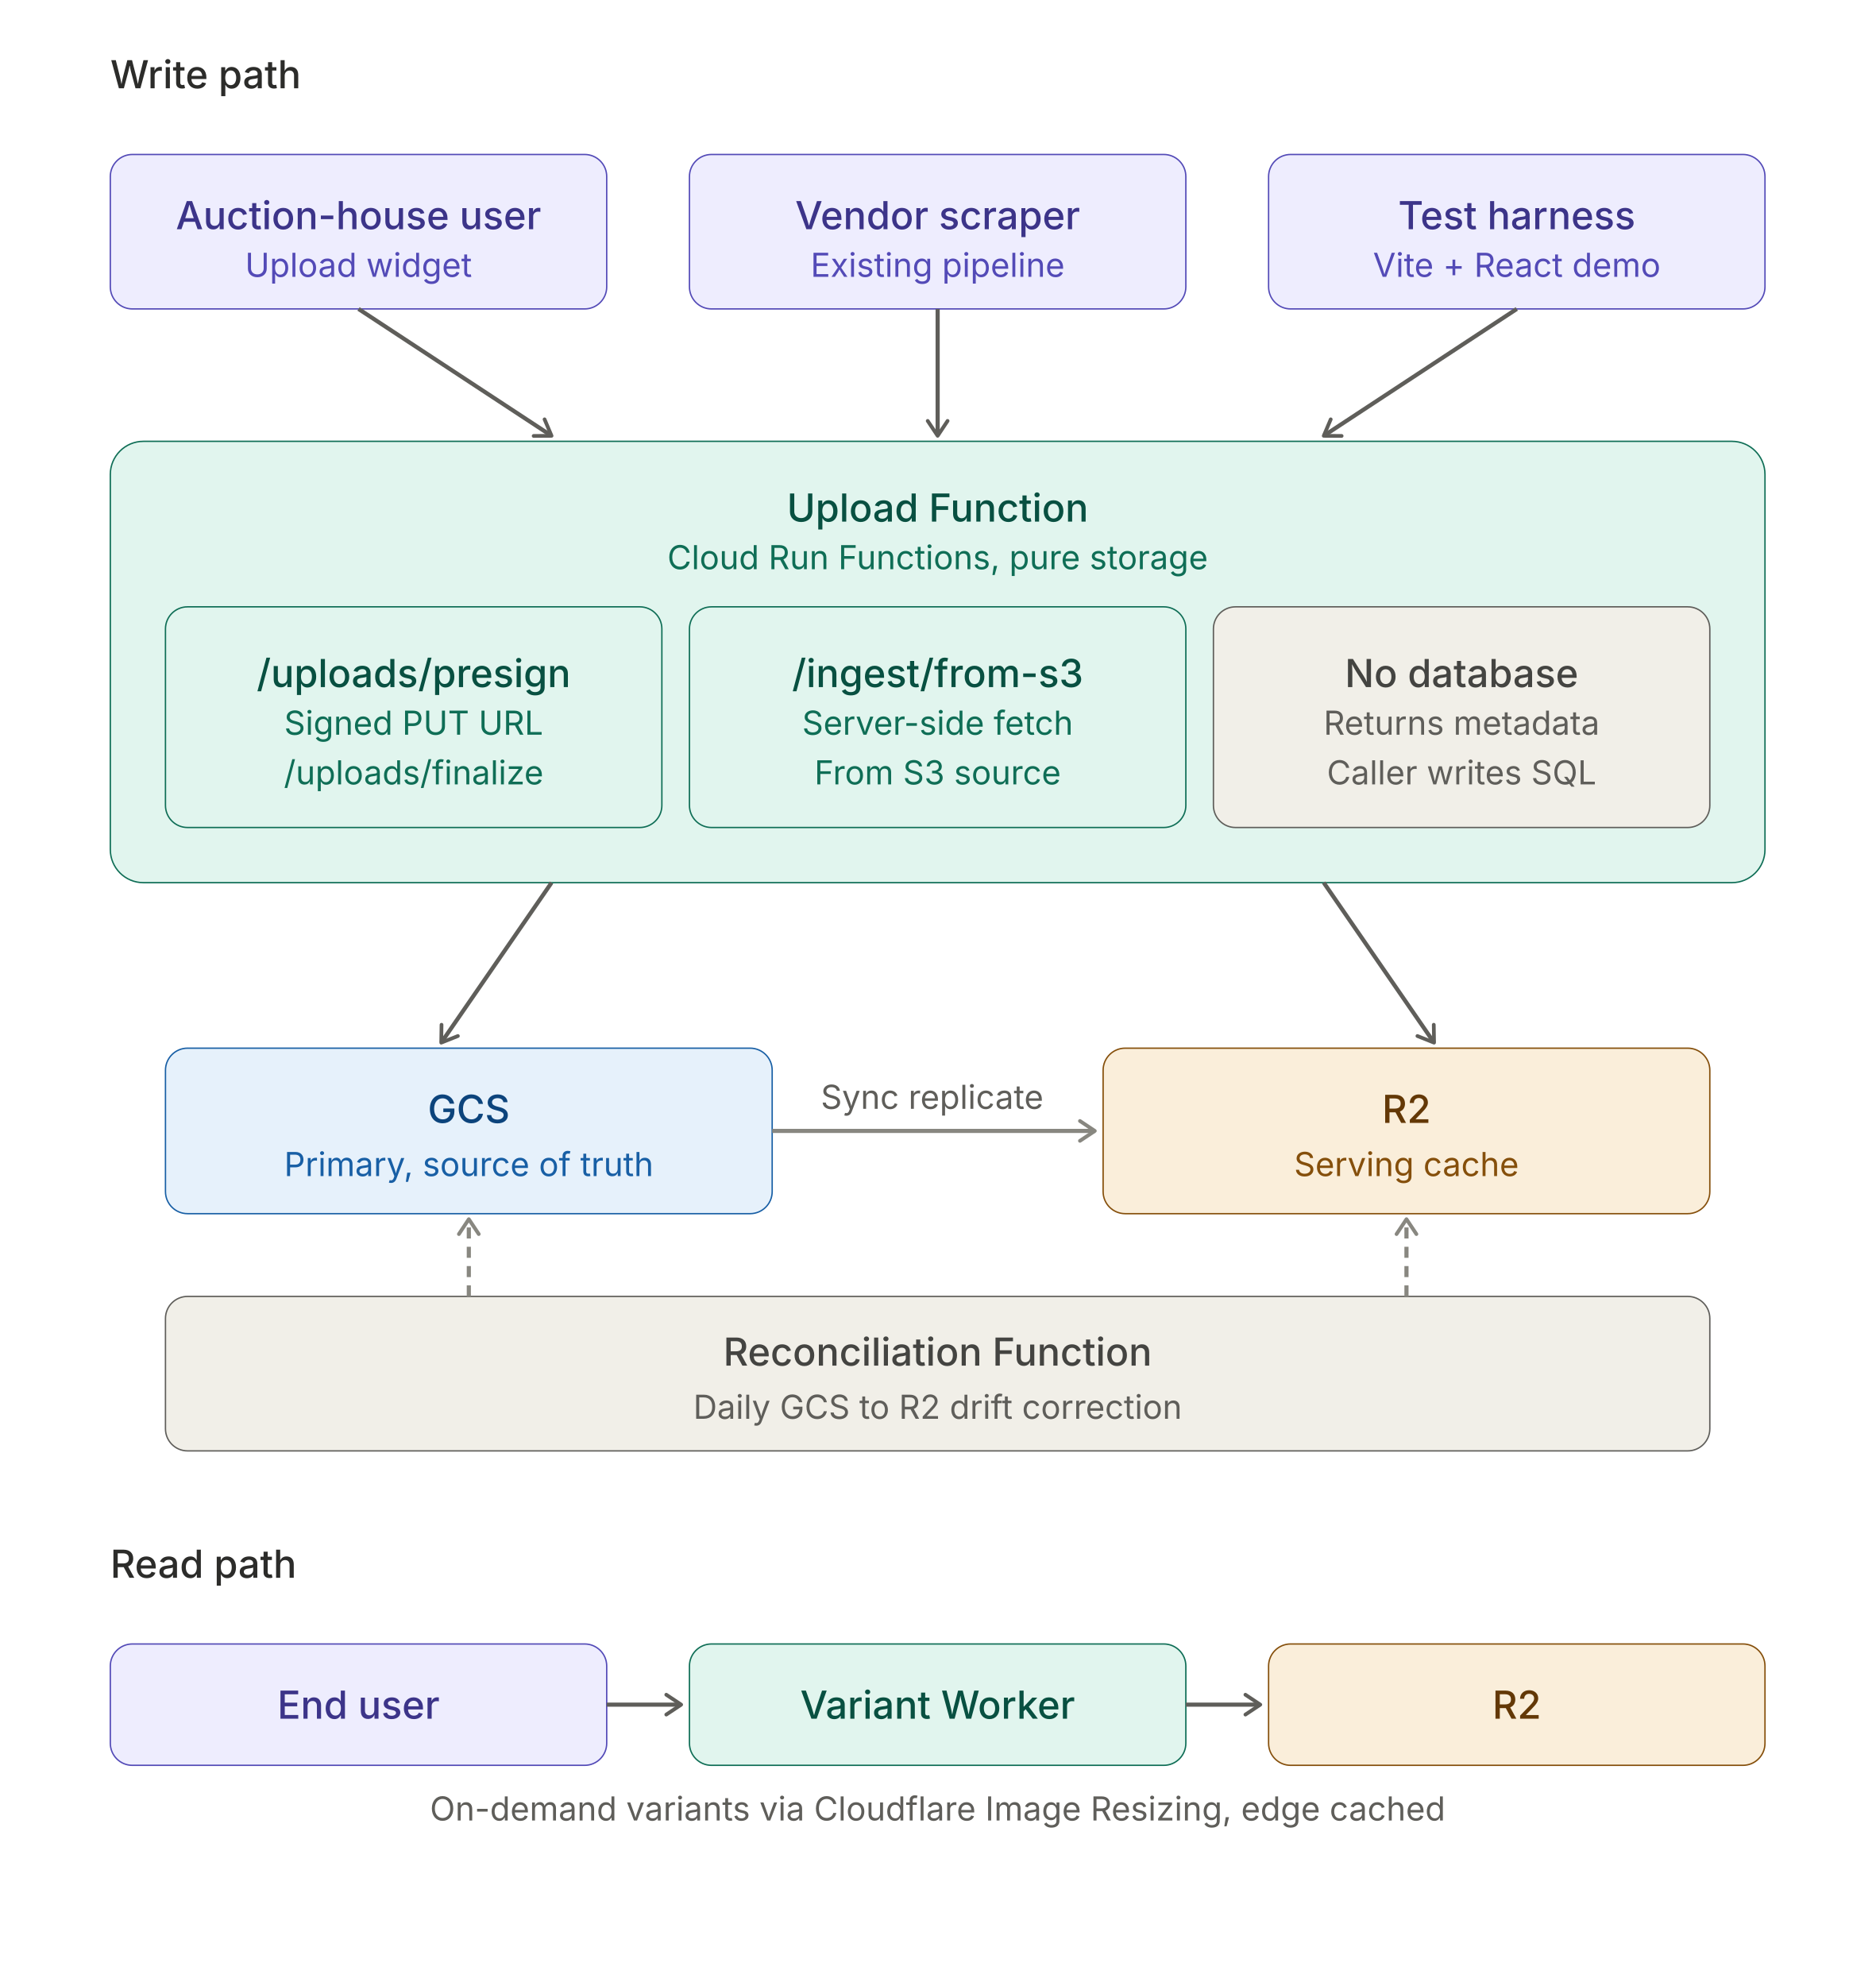
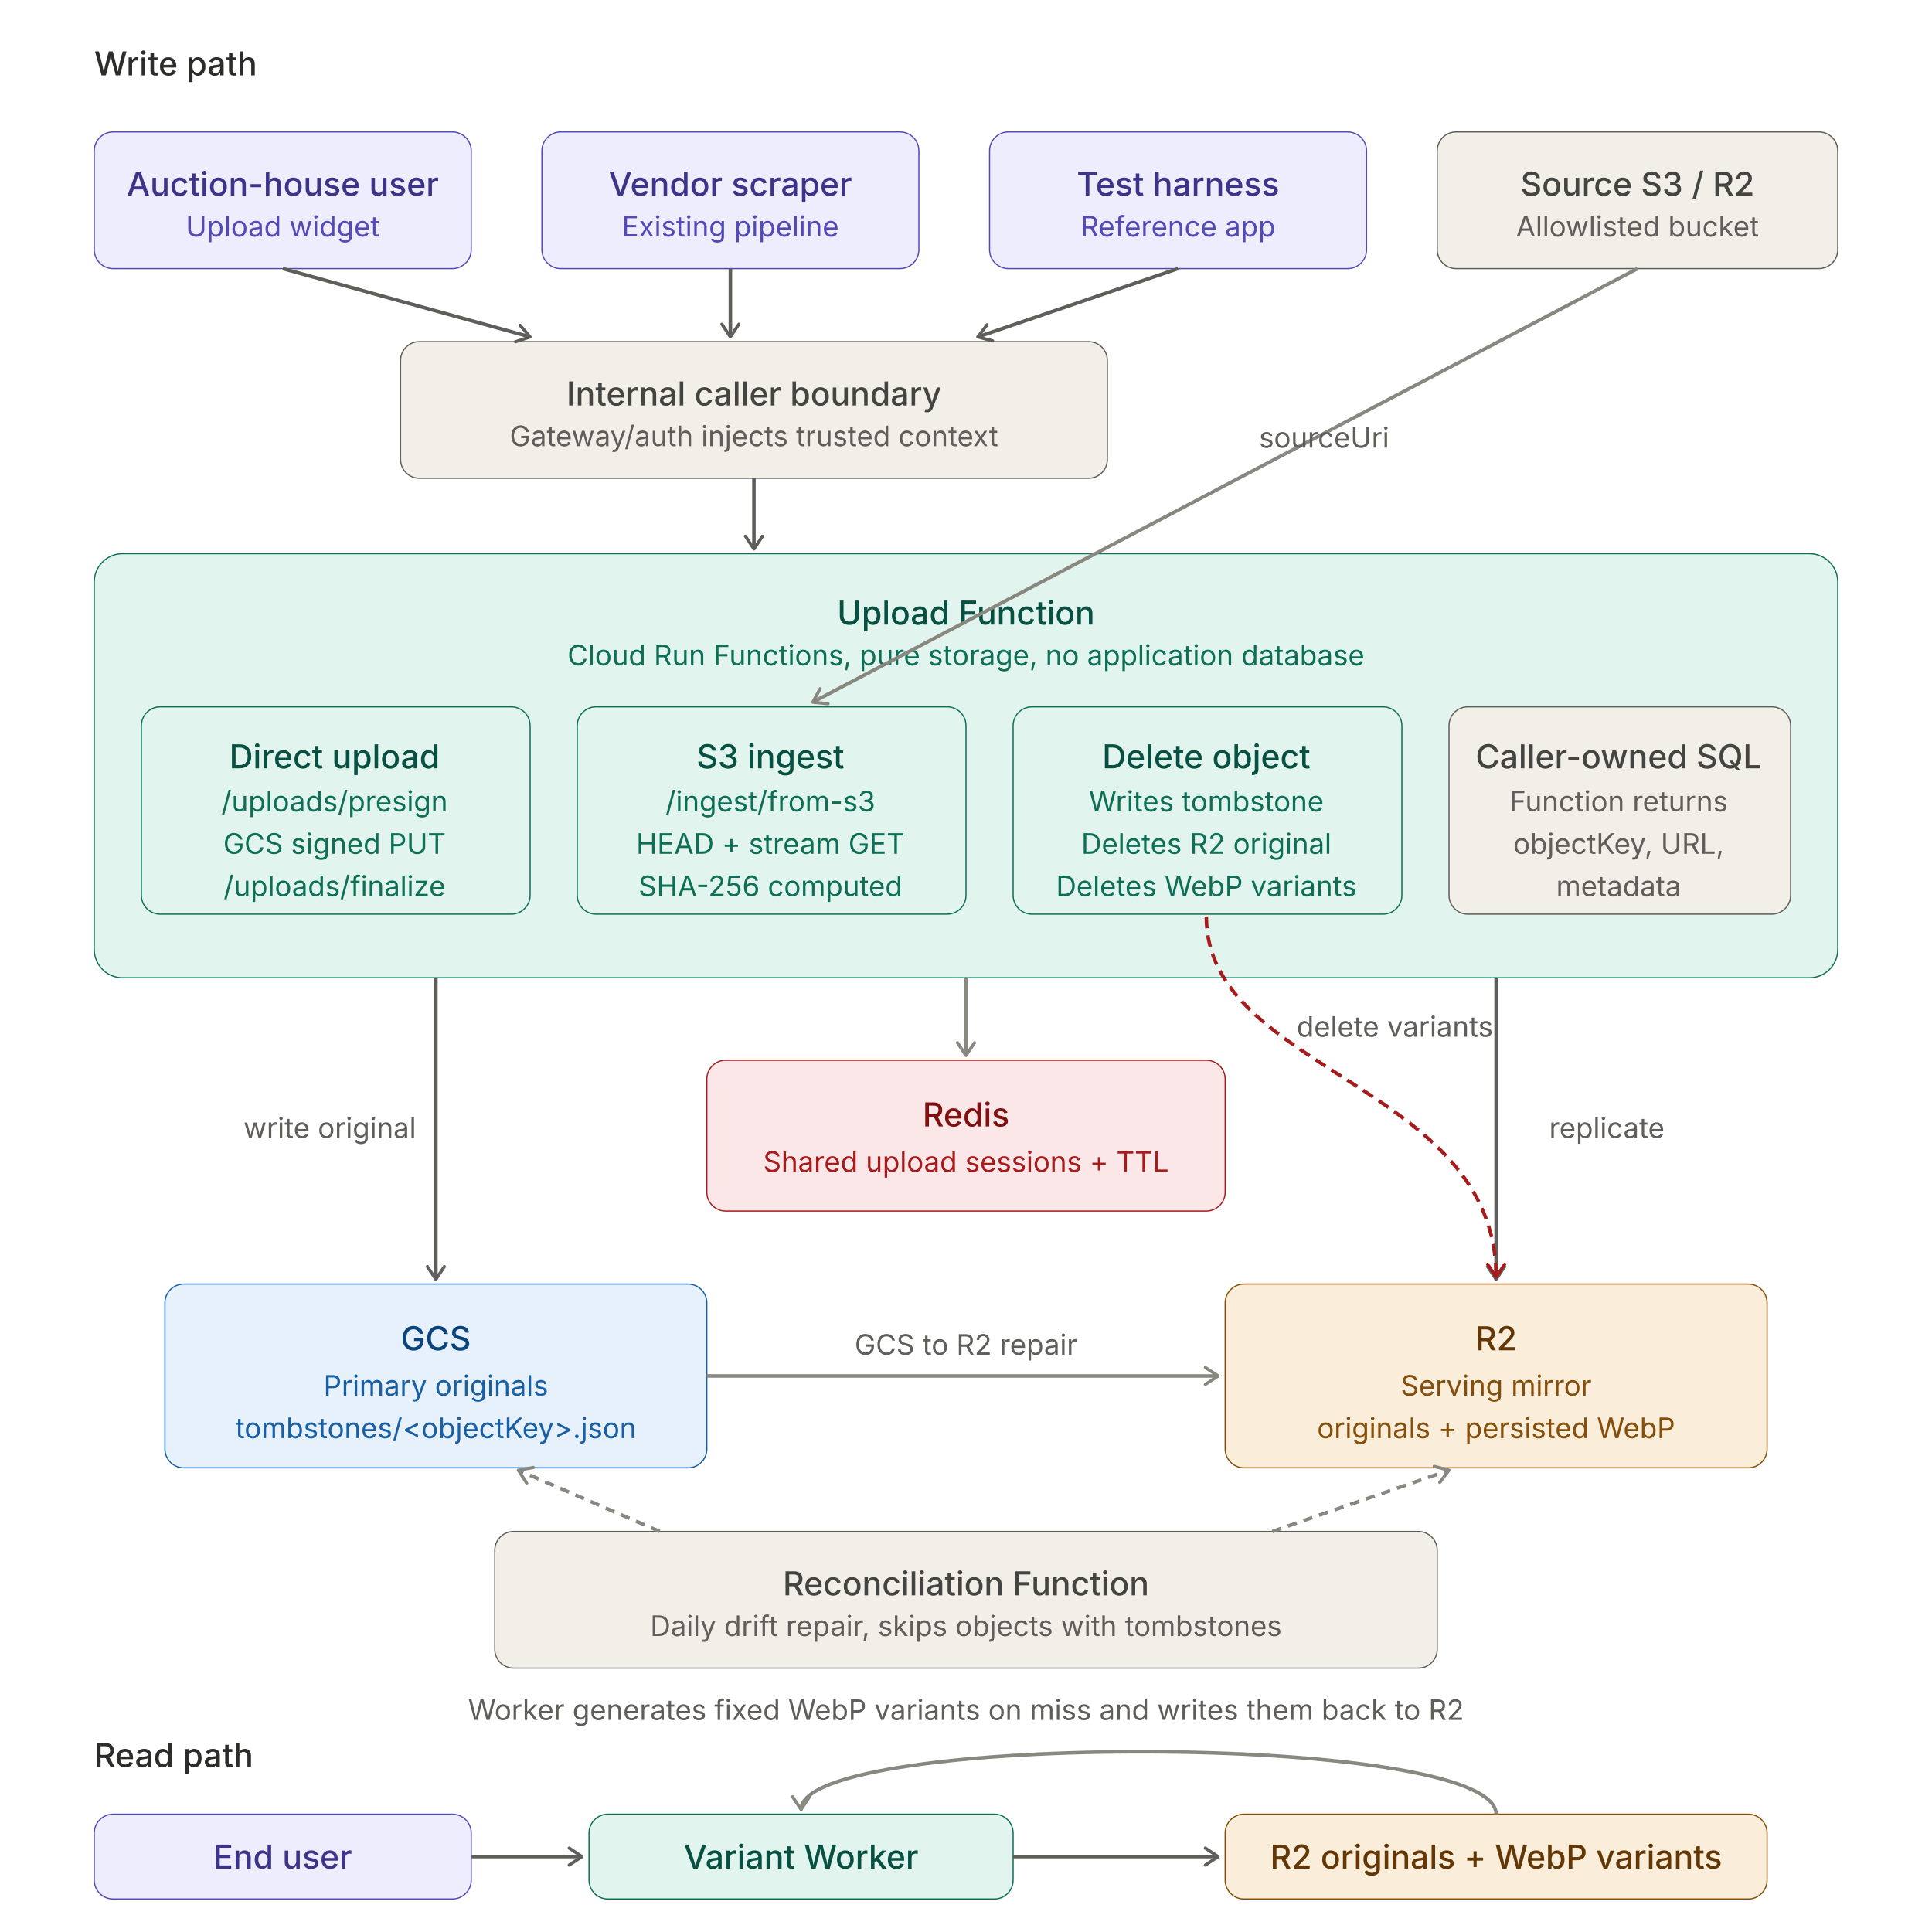
- <svg xmlns="http://www.w3.org/2000/svg" viewBox="0 0 680 720" width="680" height="720" role="img">
+ <svg xmlns="http://www.w3.org/2000/svg" viewBox="0 0 820 820" width="820" height="820" role="img">
  <style>
    .t  { font: 400 14px "Inter", "Helvetica Neue", Arial, sans-serif; fill: #2c2c2a; }
    .th { font: 500 14px "Inter", "Helvetica Neue", Arial, sans-serif; fill: #2c2c2a; }
    .ts { font: 400 12px "Inter", "Helvetica Neue", Arial, sans-serif; fill: #5f5e5a; }

    .header { font: 500 14px "Inter", "Helvetica Neue", Arial, sans-serif; fill: #2c2c2a; }

    .caller-fill   { fill: #EEEDFE; stroke: #534AB7; stroke-width: 0.5; }
    .caller-title  { fill: #3C3489; }
    .caller-sub    { fill: #534AB7; }

    .uf-fill       { fill: #E1F5EE; stroke: #0F6E56; stroke-width: 0.5; }
    .uf-title      { fill: #085041; }
    .uf-sub        { fill: #0F6E56; }

    .info-fill     { fill: #F1EFE8; stroke: #5F5E5A; stroke-width: 0.5; }
    .info-title    { fill: #444441; }
    .info-sub      { fill: #5F5E5A; }

    .gcs-fill      { fill: #E6F1FB; stroke: #185FA5; stroke-width: 0.5; }
    .gcs-title     { fill: #0C447C; }
    .gcs-sub       { fill: #185FA5; }

    .r2-fill       { fill: #FAEEDA; stroke: #854F0B; stroke-width: 0.5; }
    .r2-title      { fill: #633806; }
    .r2-sub        { fill: #854F0B; }

+     .redis-fill    { fill: #FBE7E7; stroke: #A61B1B; stroke-width: 0.5; }
+     .redis-title   { fill: #7F1111; }
+     .redis-sub     { fill: #A61B1B; }
+ 
    .arrow-line    { stroke: #5F5E5A; stroke-width: 1.5; fill: none; }
    .arrow-grey    { stroke: #888780; stroke-width: 1.5; fill: none; }
    .arrow-dashed  { stroke: #888780; stroke-width: 1.5; fill: none; stroke-dasharray: 4 3; }
+     .arrow-delete  { stroke: #A61B1B; stroke-width: 1.5; fill: none; stroke-dasharray: 5 3; }

    .label-on-arrow { fill: #5F5E5A; font: 400 12px "Inter", "Helvetica Neue", Arial, sans-serif; }
    .caption        { fill: #5F5E5A; font: 400 12px "Inter", "Helvetica Neue", Arial, sans-serif; }
  </style>
  <defs>
    <marker id="arrow" viewBox="0 0 10 10" refX="8" refY="5" markerWidth="6" markerHeight="6" orient="auto-start-reverse">
      <path d="M2 1L8 5L2 9" fill="none" stroke="context-stroke" stroke-width="1.5" stroke-linecap="round" stroke-linejoin="round" />
    </marker>
  </defs>
  <text class="header" x="40" y="32">Write path</text>
-   <rect class="caller-fill" x="40" y="56" width="180" height="56" rx="8" />
-   <text class="th caller-title" x="130" y="78" text-anchor="middle" dominant-baseline="central">Auction-house user</text>
-   <text class="ts caller-sub" x="130" y="96" text-anchor="middle" dominant-baseline="central">Upload widget</text>
-   <rect class="caller-fill" x="250" y="56" width="180" height="56" rx="8" />
-   <text class="th caller-title" x="340" y="78" text-anchor="middle" dominant-baseline="central">Vendor scraper</text>
-   <text class="ts caller-sub" x="340" y="96" text-anchor="middle" dominant-baseline="central">Existing pipeline</text>
-   <rect class="caller-fill" x="460" y="56" width="180" height="56" rx="8" />
-   <text class="th caller-title" x="550" y="78" text-anchor="middle" dominant-baseline="central">Test harness</text>
-   <text class="ts caller-sub" x="550" y="96" text-anchor="middle" dominant-baseline="central">Vite + React demo</text>
-   <line x1="130" y1="112" x2="200" y2="158" class="arrow-line" marker-end="url(#arrow)" />
-   <line x1="340" y1="112" x2="340" y2="158" class="arrow-line" marker-end="url(#arrow)" />
-   <line x1="550" y1="112" x2="480" y2="158" class="arrow-line" marker-end="url(#arrow)" />
-   <rect class="uf-fill" x="40" y="160" width="600" height="160" rx="12" />
-   <text class="th uf-title" x="340" y="184" text-anchor="middle" dominant-baseline="central">Upload Function</text>
-   <text class="ts uf-sub" x="340" y="202" text-anchor="middle" dominant-baseline="central">Cloud Run Functions, pure storage</text>
-   <rect class="uf-fill" x="60" y="220" width="180" height="80" rx="8" />
-   <text class="th uf-title" x="150" y="244" text-anchor="middle" dominant-baseline="central">/uploads/presign</text>
-   <text class="ts uf-sub" x="150" y="262" text-anchor="middle" dominant-baseline="central">Signed PUT URL</text>
-   <text class="ts uf-sub" x="150" y="280" text-anchor="middle" dominant-baseline="central">/uploads/finalize</text>
-   <rect class="uf-fill" x="250" y="220" width="180" height="80" rx="8" />
-   <text class="th uf-title" x="340" y="244" text-anchor="middle" dominant-baseline="central">/ingest/from-s3</text>
-   <text class="ts uf-sub" x="340" y="262" text-anchor="middle" dominant-baseline="central">Server-side fetch</text>
-   <text class="ts uf-sub" x="340" y="280" text-anchor="middle" dominant-baseline="central">From S3 source</text>
-   <rect class="info-fill" x="440" y="220" width="180" height="80" rx="8" />
-   <text class="th info-title" x="530" y="244" text-anchor="middle" dominant-baseline="central">No database</text>
-   <text class="ts info-sub" x="530" y="262" text-anchor="middle" dominant-baseline="central">Returns metadata</text>
-   <text class="ts info-sub" x="530" y="280" text-anchor="middle" dominant-baseline="central">Caller writes SQL</text>
-   <line x1="200" y1="320" x2="160" y2="378" class="arrow-line" marker-end="url(#arrow)" />
-   <line x1="480" y1="320" x2="520" y2="378" class="arrow-line" marker-end="url(#arrow)" />
-   <rect class="gcs-fill" x="60" y="380" width="220" height="60" rx="8" />
-   <text class="th gcs-title" x="170" y="402" text-anchor="middle" dominant-baseline="central">GCS</text>
-   <text class="ts gcs-sub" x="170" y="422" text-anchor="middle" dominant-baseline="central">Primary, source of truth</text>
-   <rect class="r2-fill" x="400" y="380" width="220" height="60" rx="8" />
-   <text class="th r2-title" x="510" y="402" text-anchor="middle" dominant-baseline="central">R2</text>
-   <text class="ts r2-sub" x="510" y="422" text-anchor="middle" dominant-baseline="central">Serving cache</text>
-   <line x1="280" y1="410" x2="397" y2="410" class="arrow-grey" marker-end="url(#arrow)" />
-   <text class="label-on-arrow" x="338" y="402" text-anchor="middle">Sync replicate</text>
-   <rect class="info-fill" x="60" y="470" width="560" height="56" rx="8" />
-   <text class="th info-title" x="340" y="490" text-anchor="middle" dominant-baseline="central">Reconciliation Function</text>
-   <text class="ts info-sub" x="340" y="510" text-anchor="middle" dominant-baseline="central">Daily GCS to R2 drift correction</text>
-   <line x1="170" y1="470" x2="170" y2="442" class="arrow-dashed" marker-end="url(#arrow)" />
-   <line x1="510" y1="470" x2="510" y2="442" class="arrow-dashed" marker-end="url(#arrow)" />
-   <text class="header" x="40" y="572">Read path</text>
-   <rect class="caller-fill" x="40" y="596" width="180" height="44" rx="8" />
-   <text class="th caller-title" x="130" y="618" text-anchor="middle" dominant-baseline="central">End user</text>
-   <rect class="uf-fill" x="250" y="596" width="180" height="44" rx="8" />
-   <text class="th uf-title" x="340" y="618" text-anchor="middle" dominant-baseline="central">Variant Worker</text>
-   <rect class="r2-fill" x="460" y="596" width="180" height="44" rx="8" />
-   <text class="th r2-title" x="550" y="618" text-anchor="middle" dominant-baseline="central">R2</text>
-   <line x1="220" y1="618" x2="247" y2="618" class="arrow-line" marker-end="url(#arrow)" />
-   <line x1="430" y1="618" x2="457" y2="618" class="arrow-line" marker-end="url(#arrow)" />
-   <text class="caption" x="340" y="660" text-anchor="middle">On-demand variants via Cloudflare Image Resizing, edge cached</text>
+   <rect class="caller-fill" x="40" y="56" width="160" height="58" rx="8" />
+   <text class="th caller-title" x="120" y="78" text-anchor="middle" dominant-baseline="central">Auction-house user</text>
+   <text class="ts caller-sub" x="120" y="96" text-anchor="middle" dominant-baseline="central">Upload widget</text>
+   <rect class="caller-fill" x="230" y="56" width="160" height="58" rx="8" />
+   <text class="th caller-title" x="310" y="78" text-anchor="middle" dominant-baseline="central">Vendor scraper</text>
+   <text class="ts caller-sub" x="310" y="96" text-anchor="middle" dominant-baseline="central">Existing pipeline</text>
+   <rect class="caller-fill" x="420" y="56" width="160" height="58" rx="8" />
+   <text class="th caller-title" x="500" y="78" text-anchor="middle" dominant-baseline="central">Test harness</text>
+   <text class="ts caller-sub" x="500" y="96" text-anchor="middle" dominant-baseline="central">Reference app</text>
+   <rect class="info-fill" x="610" y="56" width="170" height="58" rx="8" />
+   <text class="th info-title" x="695" y="78" text-anchor="middle" dominant-baseline="central">Source S3 / R2</text>
+   <text class="ts info-sub" x="695" y="96" text-anchor="middle" dominant-baseline="central">Allowlisted bucket</text>
+   <rect class="info-fill" x="170" y="145" width="300" height="58" rx="8" />
+   <text class="th info-title" x="320" y="167" text-anchor="middle" dominant-baseline="central">Internal caller boundary</text>
+   <text class="ts info-sub" x="320" y="185" text-anchor="middle" dominant-baseline="central">Gateway/auth injects trusted context</text>
+   <line x1="120" y1="114" x2="225" y2="143" class="arrow-line" marker-end="url(#arrow)" />
+   <line x1="310" y1="114" x2="310" y2="143" class="arrow-line" marker-end="url(#arrow)" />
+   <line x1="500" y1="114" x2="415" y2="143" class="arrow-line" marker-end="url(#arrow)" />
+   <rect class="uf-fill" x="40" y="235" width="740" height="180" rx="12" />
+   <text class="th uf-title" x="410" y="260" text-anchor="middle" dominant-baseline="central">Upload Function</text>
+   <text class="ts uf-sub" x="410" y="278" text-anchor="middle" dominant-baseline="central">Cloud Run Functions, pure storage, no application database</text>
+   <rect class="uf-fill" x="60" y="300" width="165" height="88" rx="8" />
+   <text class="th uf-title" x="142" y="321" text-anchor="middle" dominant-baseline="central">Direct upload</text>
+   <text class="ts uf-sub" x="142" y="340" text-anchor="middle" dominant-baseline="central">/uploads/presign</text>
+   <text class="ts uf-sub" x="142" y="358" text-anchor="middle" dominant-baseline="central">GCS signed PUT</text>
+   <text class="ts uf-sub" x="142" y="376" text-anchor="middle" dominant-baseline="central">/uploads/finalize</text>
+   <rect class="uf-fill" x="245" y="300" width="165" height="88" rx="8" />
+   <text class="th uf-title" x="327" y="321" text-anchor="middle" dominant-baseline="central">S3 ingest</text>
+   <text class="ts uf-sub" x="327" y="340" text-anchor="middle" dominant-baseline="central">/ingest/from-s3</text>
+   <text class="ts uf-sub" x="327" y="358" text-anchor="middle" dominant-baseline="central">HEAD + stream GET</text>
+   <text class="ts uf-sub" x="327" y="376" text-anchor="middle" dominant-baseline="central">SHA-256 computed</text>
+   <rect class="uf-fill" x="430" y="300" width="165" height="88" rx="8" />
+   <text class="th uf-title" x="512" y="321" text-anchor="middle" dominant-baseline="central">Delete object</text>
+   <text class="ts uf-sub" x="512" y="340" text-anchor="middle" dominant-baseline="central">Writes tombstone</text>
+   <text class="ts uf-sub" x="512" y="358" text-anchor="middle" dominant-baseline="central">Deletes R2 original</text>
+   <text class="ts uf-sub" x="512" y="376" text-anchor="middle" dominant-baseline="central">Deletes WebP variants</text>
+   <rect class="info-fill" x="615" y="300" width="145" height="88" rx="8" />
+   <text class="th info-title" x="687" y="321" text-anchor="middle" dominant-baseline="central">Caller-owned SQL</text>
+   <text class="ts info-sub" x="687" y="340" text-anchor="middle" dominant-baseline="central">Function returns</text>
+   <text class="ts info-sub" x="687" y="358" text-anchor="middle" dominant-baseline="central">objectKey, URL,</text>
+   <text class="ts info-sub" x="687" y="376" text-anchor="middle" dominant-baseline="central">metadata</text>
+   <line x1="320" y1="203" x2="320" y2="233" class="arrow-line" marker-end="url(#arrow)" />
+   <line x1="695" y1="114" x2="345" y2="298" class="arrow-grey" marker-end="url(#arrow)" />
+   <text class="label-on-arrow" x="562" y="190" text-anchor="middle">sourceUri</text>
+   <rect class="redis-fill" x="300" y="450" width="220" height="64" rx="8" />
+   <text class="th redis-title" x="410" y="473" text-anchor="middle" dominant-baseline="central">Redis</text>
+   <text class="ts redis-sub" x="410" y="493" text-anchor="middle" dominant-baseline="central">Shared upload sessions + TTL</text>
+   <line x1="410" y1="415" x2="410" y2="448" class="arrow-grey" marker-end="url(#arrow)" />
+   <rect class="gcs-fill" x="70" y="545" width="230" height="78" rx="8" />
+   <text class="th gcs-title" x="185" y="568" text-anchor="middle" dominant-baseline="central">GCS</text>
+   <text class="ts gcs-sub" x="185" y="588" text-anchor="middle" dominant-baseline="central">Primary originals</text>
+   <text class="ts gcs-sub" x="185" y="606" text-anchor="middle" dominant-baseline="central">tombstones/&lt;objectKey&gt;.json</text>
+   <rect class="r2-fill" x="520" y="545" width="230" height="78" rx="8" />
+   <text class="th r2-title" x="635" y="568" text-anchor="middle" dominant-baseline="central">R2</text>
+   <text class="ts r2-sub" x="635" y="588" text-anchor="middle" dominant-baseline="central">Serving mirror</text>
+   <text class="ts r2-sub" x="635" y="606" text-anchor="middle" dominant-baseline="central">originals + persisted WebP</text>
+   <line x1="185" y1="415" x2="185" y2="543" class="arrow-line" marker-end="url(#arrow)" />
+   <text class="label-on-arrow" x="140" y="483" text-anchor="middle">write original</text>
+   <line x1="635" y1="415" x2="635" y2="543" class="arrow-line" marker-end="url(#arrow)" />
+   <text class="label-on-arrow" x="682" y="483" text-anchor="middle">replicate</text>
+   <line x1="300" y1="584" x2="517" y2="584" class="arrow-grey" marker-end="url(#arrow)" />
+   <text class="label-on-arrow" x="410" y="575" text-anchor="middle">GCS to R2 repair</text>
+   <path d="M512 389C512 455 635 460 635 542" class="arrow-delete" marker-end="url(#arrow)" />
+   <text class="label-on-arrow" x="592" y="440" text-anchor="middle">delete variants</text>
+   <rect class="info-fill" x="210" y="650" width="400" height="58" rx="8" />
+   <text class="th info-title" x="410" y="672" text-anchor="middle" dominant-baseline="central">Reconciliation Function</text>
+   <text class="ts info-sub" x="410" y="690" text-anchor="middle" dominant-baseline="central">Daily drift repair, skips objects with tombstones</text>
+   <line x1="280" y1="650" x2="220" y2="624" class="arrow-dashed" marker-end="url(#arrow)" />
+   <line x1="540" y1="650" x2="615" y2="624" class="arrow-dashed" marker-end="url(#arrow)" />
+   <text class="header" x="40" y="750">Read path</text>
+   <rect class="caller-fill" x="40" y="770" width="160" height="36" rx="8" />
+   <text class="th caller-title" x="120" y="788" text-anchor="middle" dominant-baseline="central">End user</text>
+   <rect class="uf-fill" x="250" y="770" width="180" height="36" rx="8" />
+   <text class="th uf-title" x="340" y="788" text-anchor="middle" dominant-baseline="central">Variant Worker</text>
+   <rect class="r2-fill" x="520" y="770" width="230" height="36" rx="8" />
+   <text class="th r2-title" x="635" y="788" text-anchor="middle" dominant-baseline="central">R2 originals + WebP variants</text>
+   <line x1="200" y1="788" x2="247" y2="788" class="arrow-line" marker-end="url(#arrow)" />
+   <line x1="430" y1="788" x2="517" y2="788" class="arrow-line" marker-end="url(#arrow)" />
+   <path d="M635 770C635 735 340 735 340 768" class="arrow-grey" marker-end="url(#arrow)" />
+   <text class="caption" x="410" y="730" text-anchor="middle">Worker generates fixed WebP variants on miss and writes them back to R2</text>
</svg>
